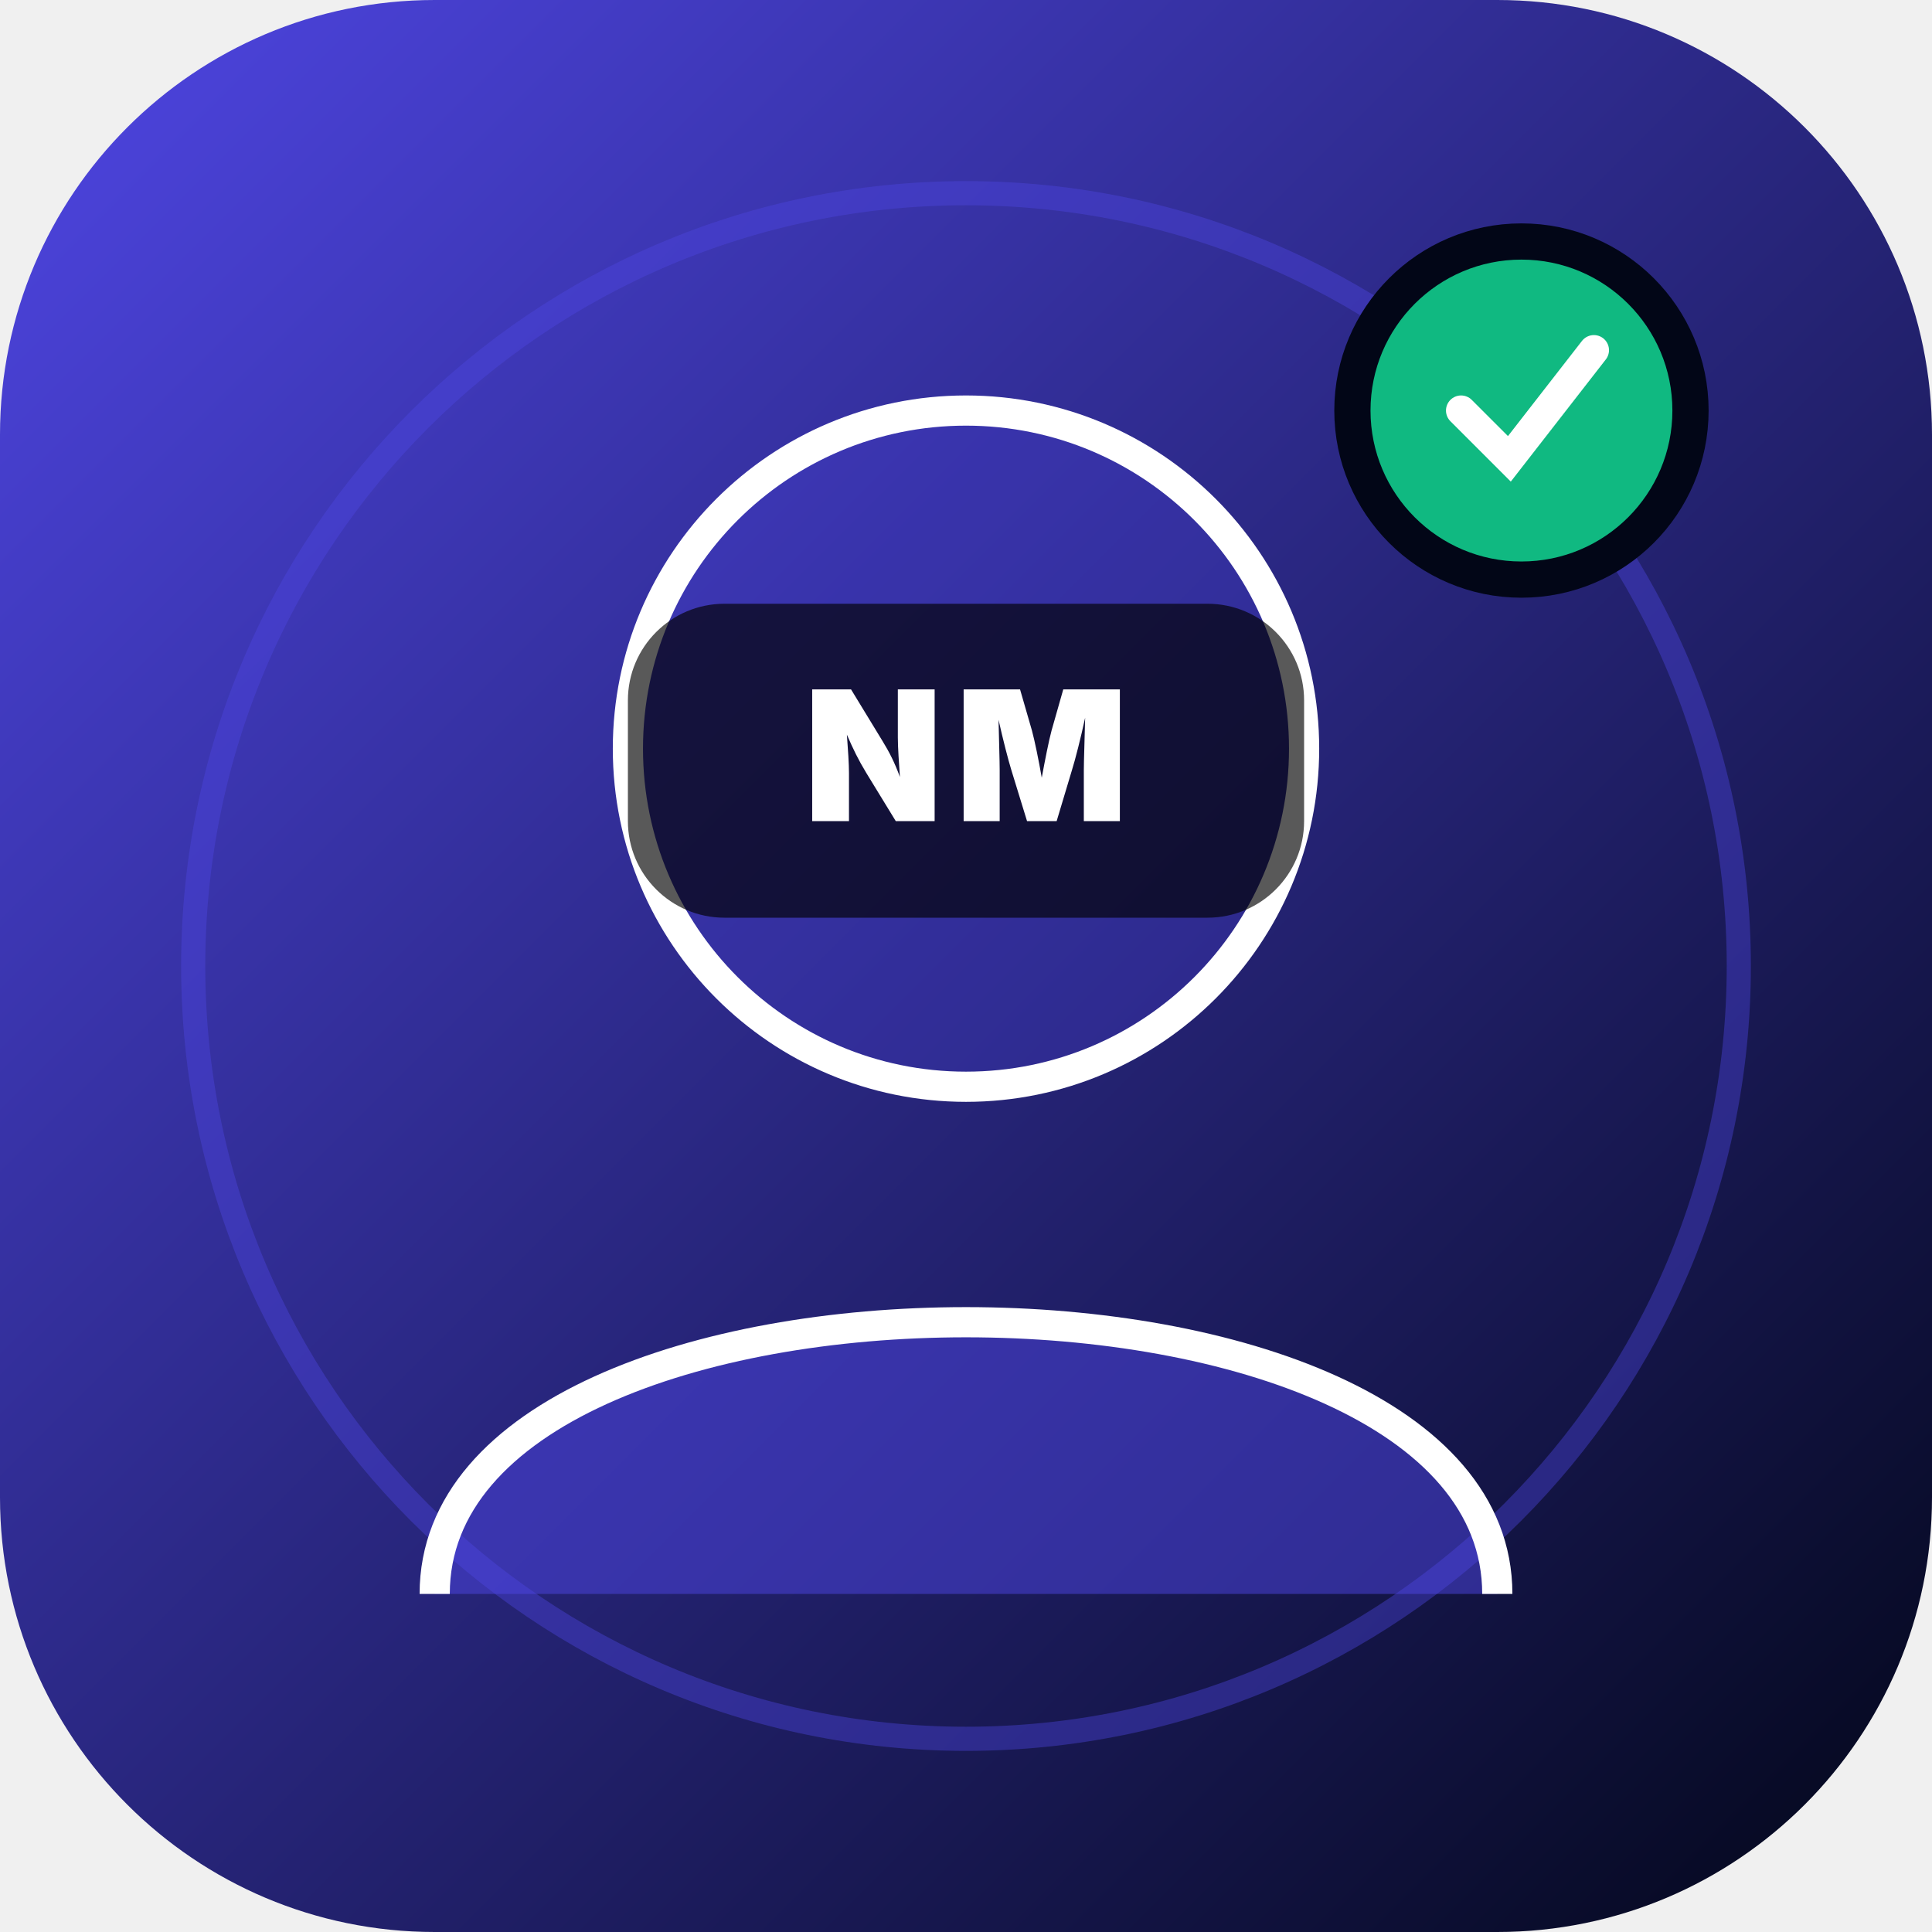
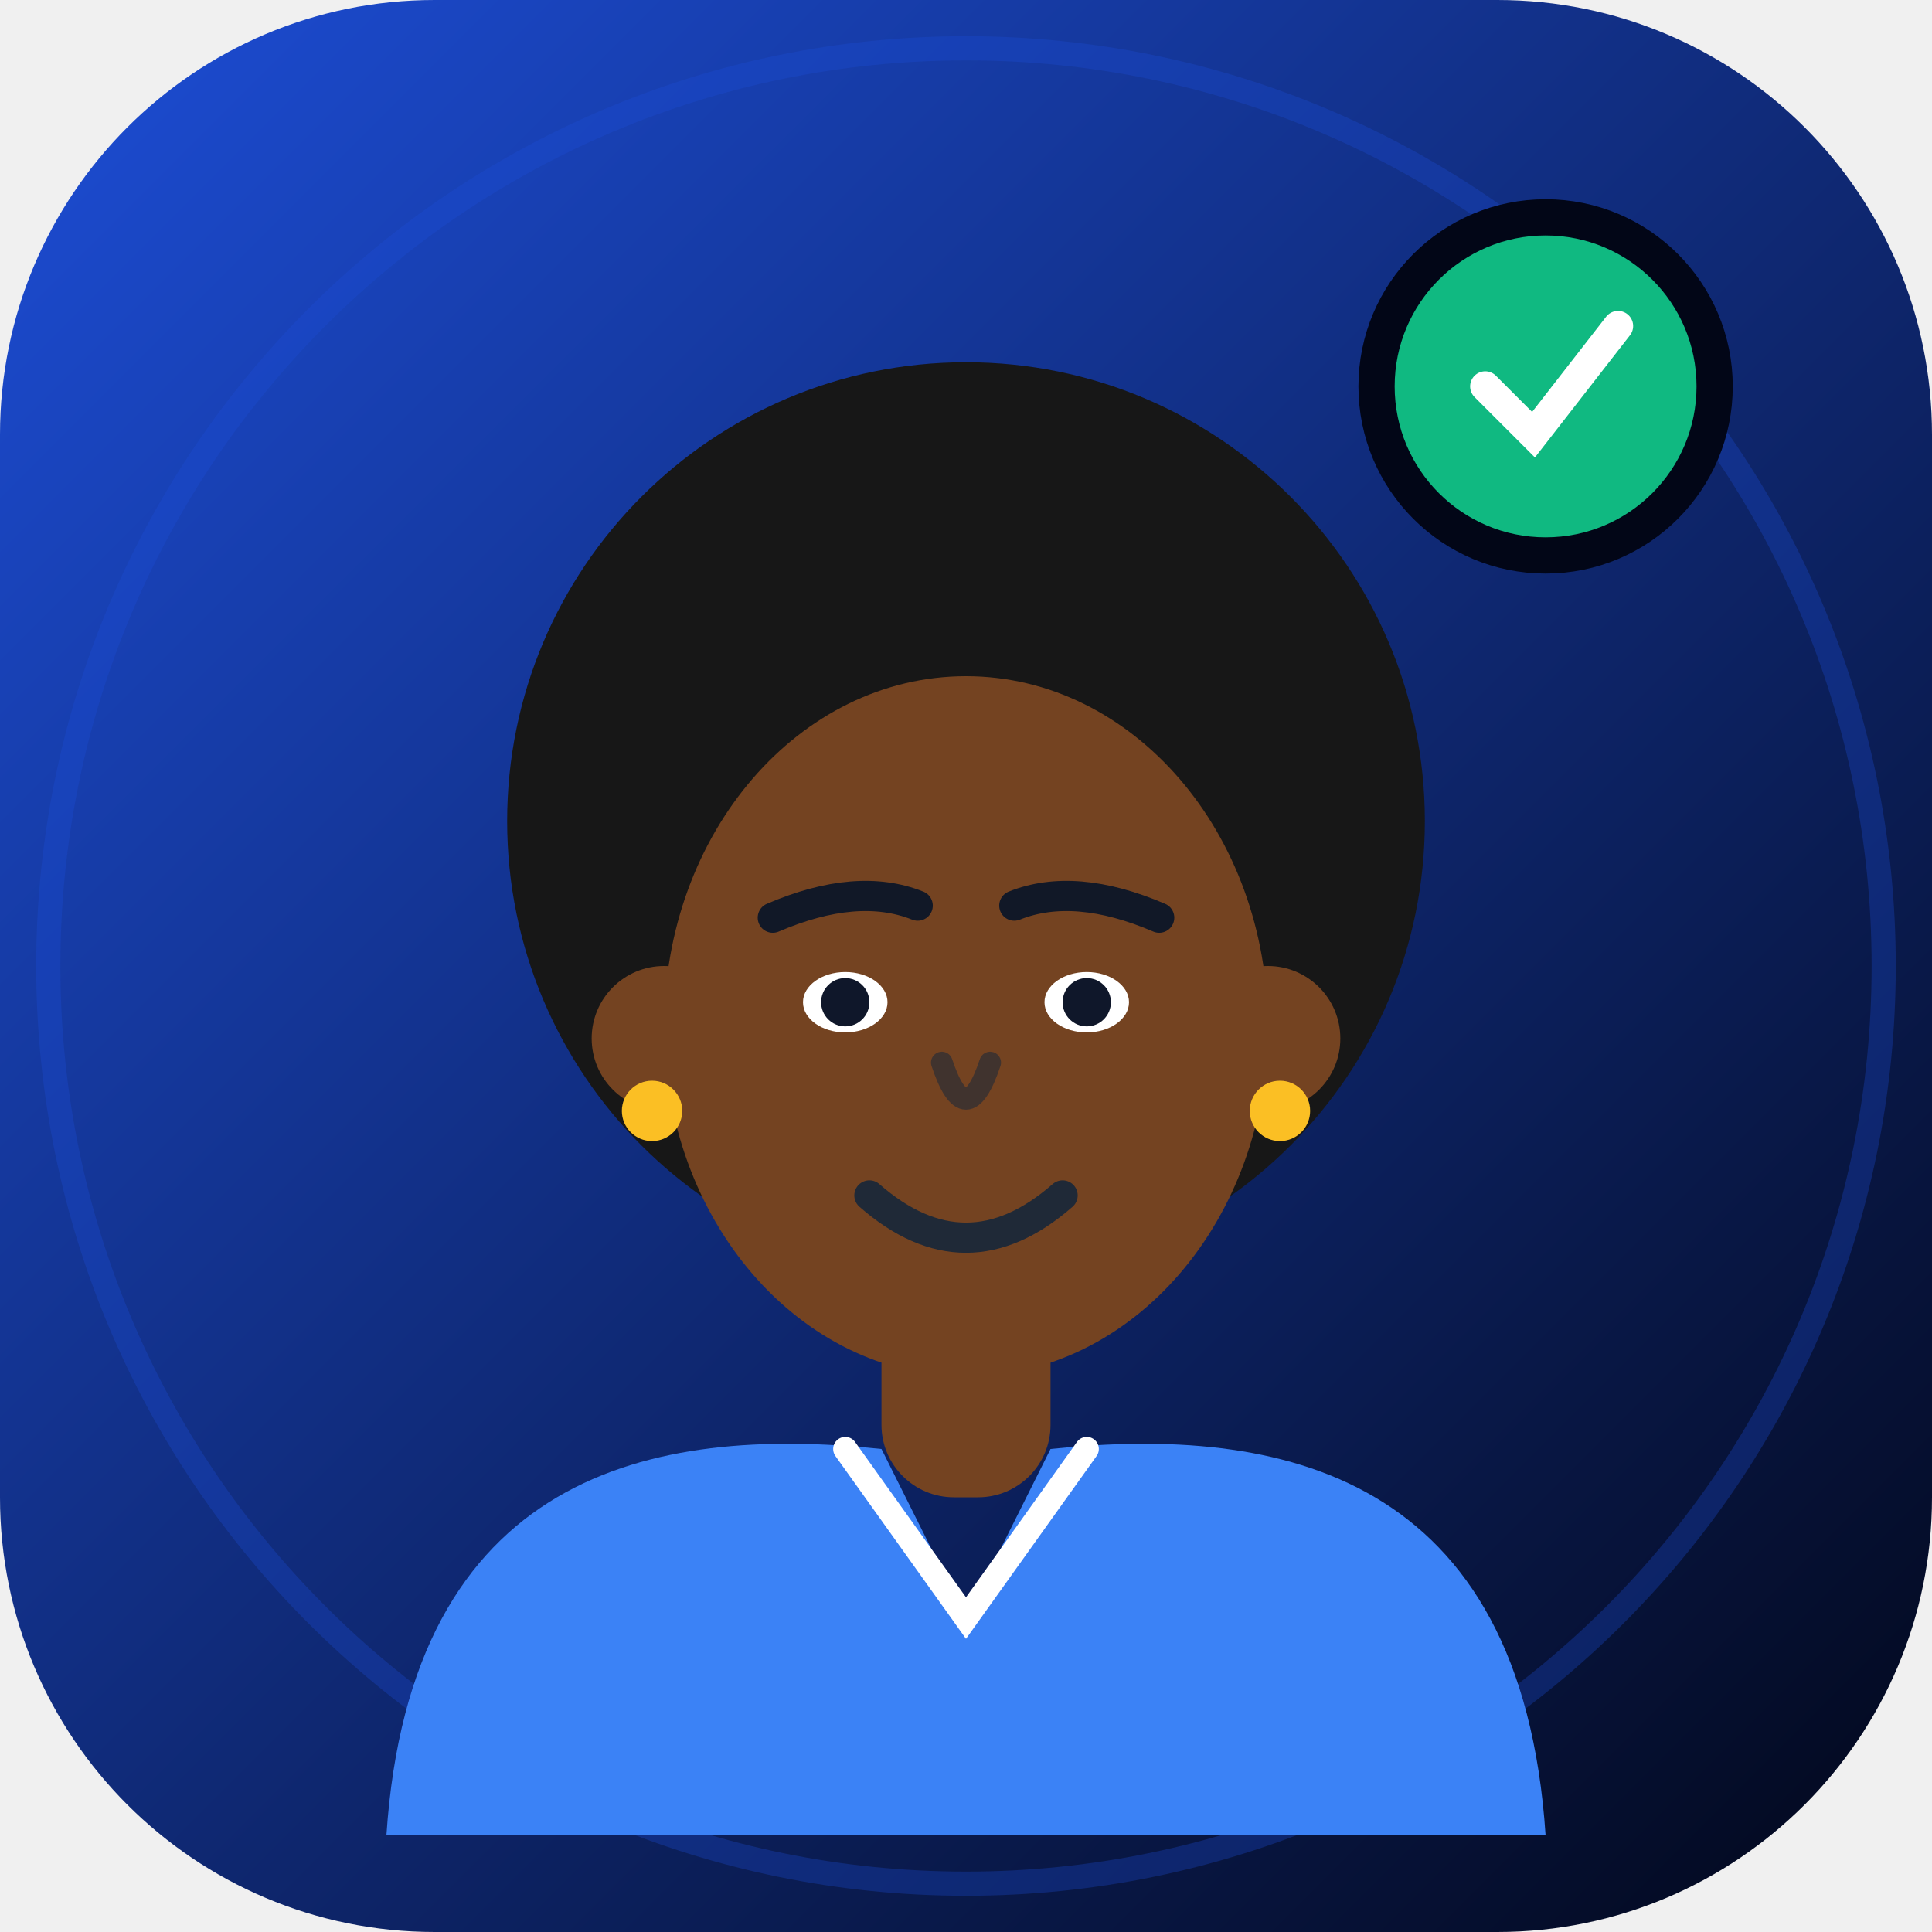
<svg xmlns="http://www.w3.org/2000/svg" viewBox="0 0 160 160" width="160" height="160">
  <defs>
-     <linearGradient id="avatarGrad14" x1="0" y1="0" x2="1" y2="1">
-       <stop offset="0%" stop-color="#4F46E5" />
+     <linearGradient id="bgGrad15" x1="0" y1="0" x2="1" y2="1">
+       <stop offset="0%" stop-color="#1D4ED8" />
      <stop offset="100%" stop-color="#020617" />
    </linearGradient>
  </defs>
-   <rect width="160" height="160" rx="36" fill="url(#avatarGrad14)" />
-   <circle cx="80" cy="80" r="64" fill="none" stroke="#4F46E5" stroke-width="2" stroke-opacity="0.4" />
-   <circle cx="80" cy="62" r="28" fill="#4F46E5" fill-opacity="0.25" stroke="#FFFFFF" stroke-width="2.5" />
-   <path d="M 36 132 C 36 102, 124 102, 124 132" fill="#4F46E5" fill-opacity="0.5" stroke="#FFFFFF" stroke-width="2.5" />
-   <rect x="52" y="50" width="56" height="26" rx="8" fill="rgba(0,0,0,0.65)" />
-   <text x="80" y="68" font-family="system-ui, -apple-system, sans-serif" font-size="15" font-weight="900" fill="#FFFFFF" text-anchor="middle" letter-spacing="1">NM</text>
-   <circle cx="126" cy="34" r="14" fill="#10B981" stroke="#020617" stroke-width="3" />
-   <path d="M 121 34 L 125 38 L 132 29" fill="none" stroke="#FFFFFF" stroke-width="2.5" stroke-linecap="round" />
+   <rect width="160" height="160" rx="36" fill="url(#bgGrad15)" />
+   <circle cx="80" cy="80" r="76" fill="none" stroke="#1D4ED8" stroke-width="2" stroke-opacity="0.3" />
+   <rect x="73" y="104" width="14" height="20" rx="6" fill="#744321" />
+   <path d="M 32 152 C 34 122, 54 118, 73 120 L 80 134 L 87 120 C 106 118, 126 122, 128 152 Z" fill="#3B82F6" />
+   <path d="M 70 120 L 80 134 L 90 120" stroke="#FFFFFF" stroke-width="2" fill="none" stroke-linecap="round" />
+   <circle cx="80" cy="68" r="38" fill="#171717" />
+   <ellipse cx="80" cy="85" rx="25" ry="29" fill="#744321" />
+   <circle cx="55" cy="86" r="6" fill="#744321" />
+   <circle cx="105" cy="86" r="6" fill="#744321" />
+   <circle cx="54" cy="92" r="2.5" fill="#FBBF24" />
+   <circle cx="106" cy="92" r="2.5" fill="#FBBF24" />
+   <path d="M 64 76 Q 71 73 76 75" stroke="#111827" stroke-width="2.5" fill="none" stroke-linecap="round" />
+   <path d="M 84 75 Q 89 73 96 76" stroke="#111827" stroke-width="2.5" fill="none" stroke-linecap="round" />
+   <ellipse cx="70" cy="83" rx="3.5" ry="2.5" fill="#FFFFFF" />
+   <circle cx="70" cy="83" r="2" fill="#0F172A" />
+   <ellipse cx="90" cy="83" rx="3.5" ry="2.5" fill="#FFFFFF" />
+   <circle cx="90" cy="83" r="2" fill="#0F172A" />
+   <path d="M 78 88 Q 80 94 82 88" stroke="#1F2937" stroke-width="1.8" fill="none" stroke-linecap="round" stroke-opacity="0.6" />
+   <path d="M 72 99 Q 80 106 88 99" stroke="#1F2937" stroke-width="2.5" fill="none" stroke-linecap="round" />
+   <circle cx="128" cy="32" r="14" fill="#10B981" stroke="#020617" stroke-width="3" />
+   <path d="M 123 32 L 127 36 L 134 27" fill="none" stroke="#FFFFFF" stroke-width="2.5" stroke-linecap="round" />
</svg>
